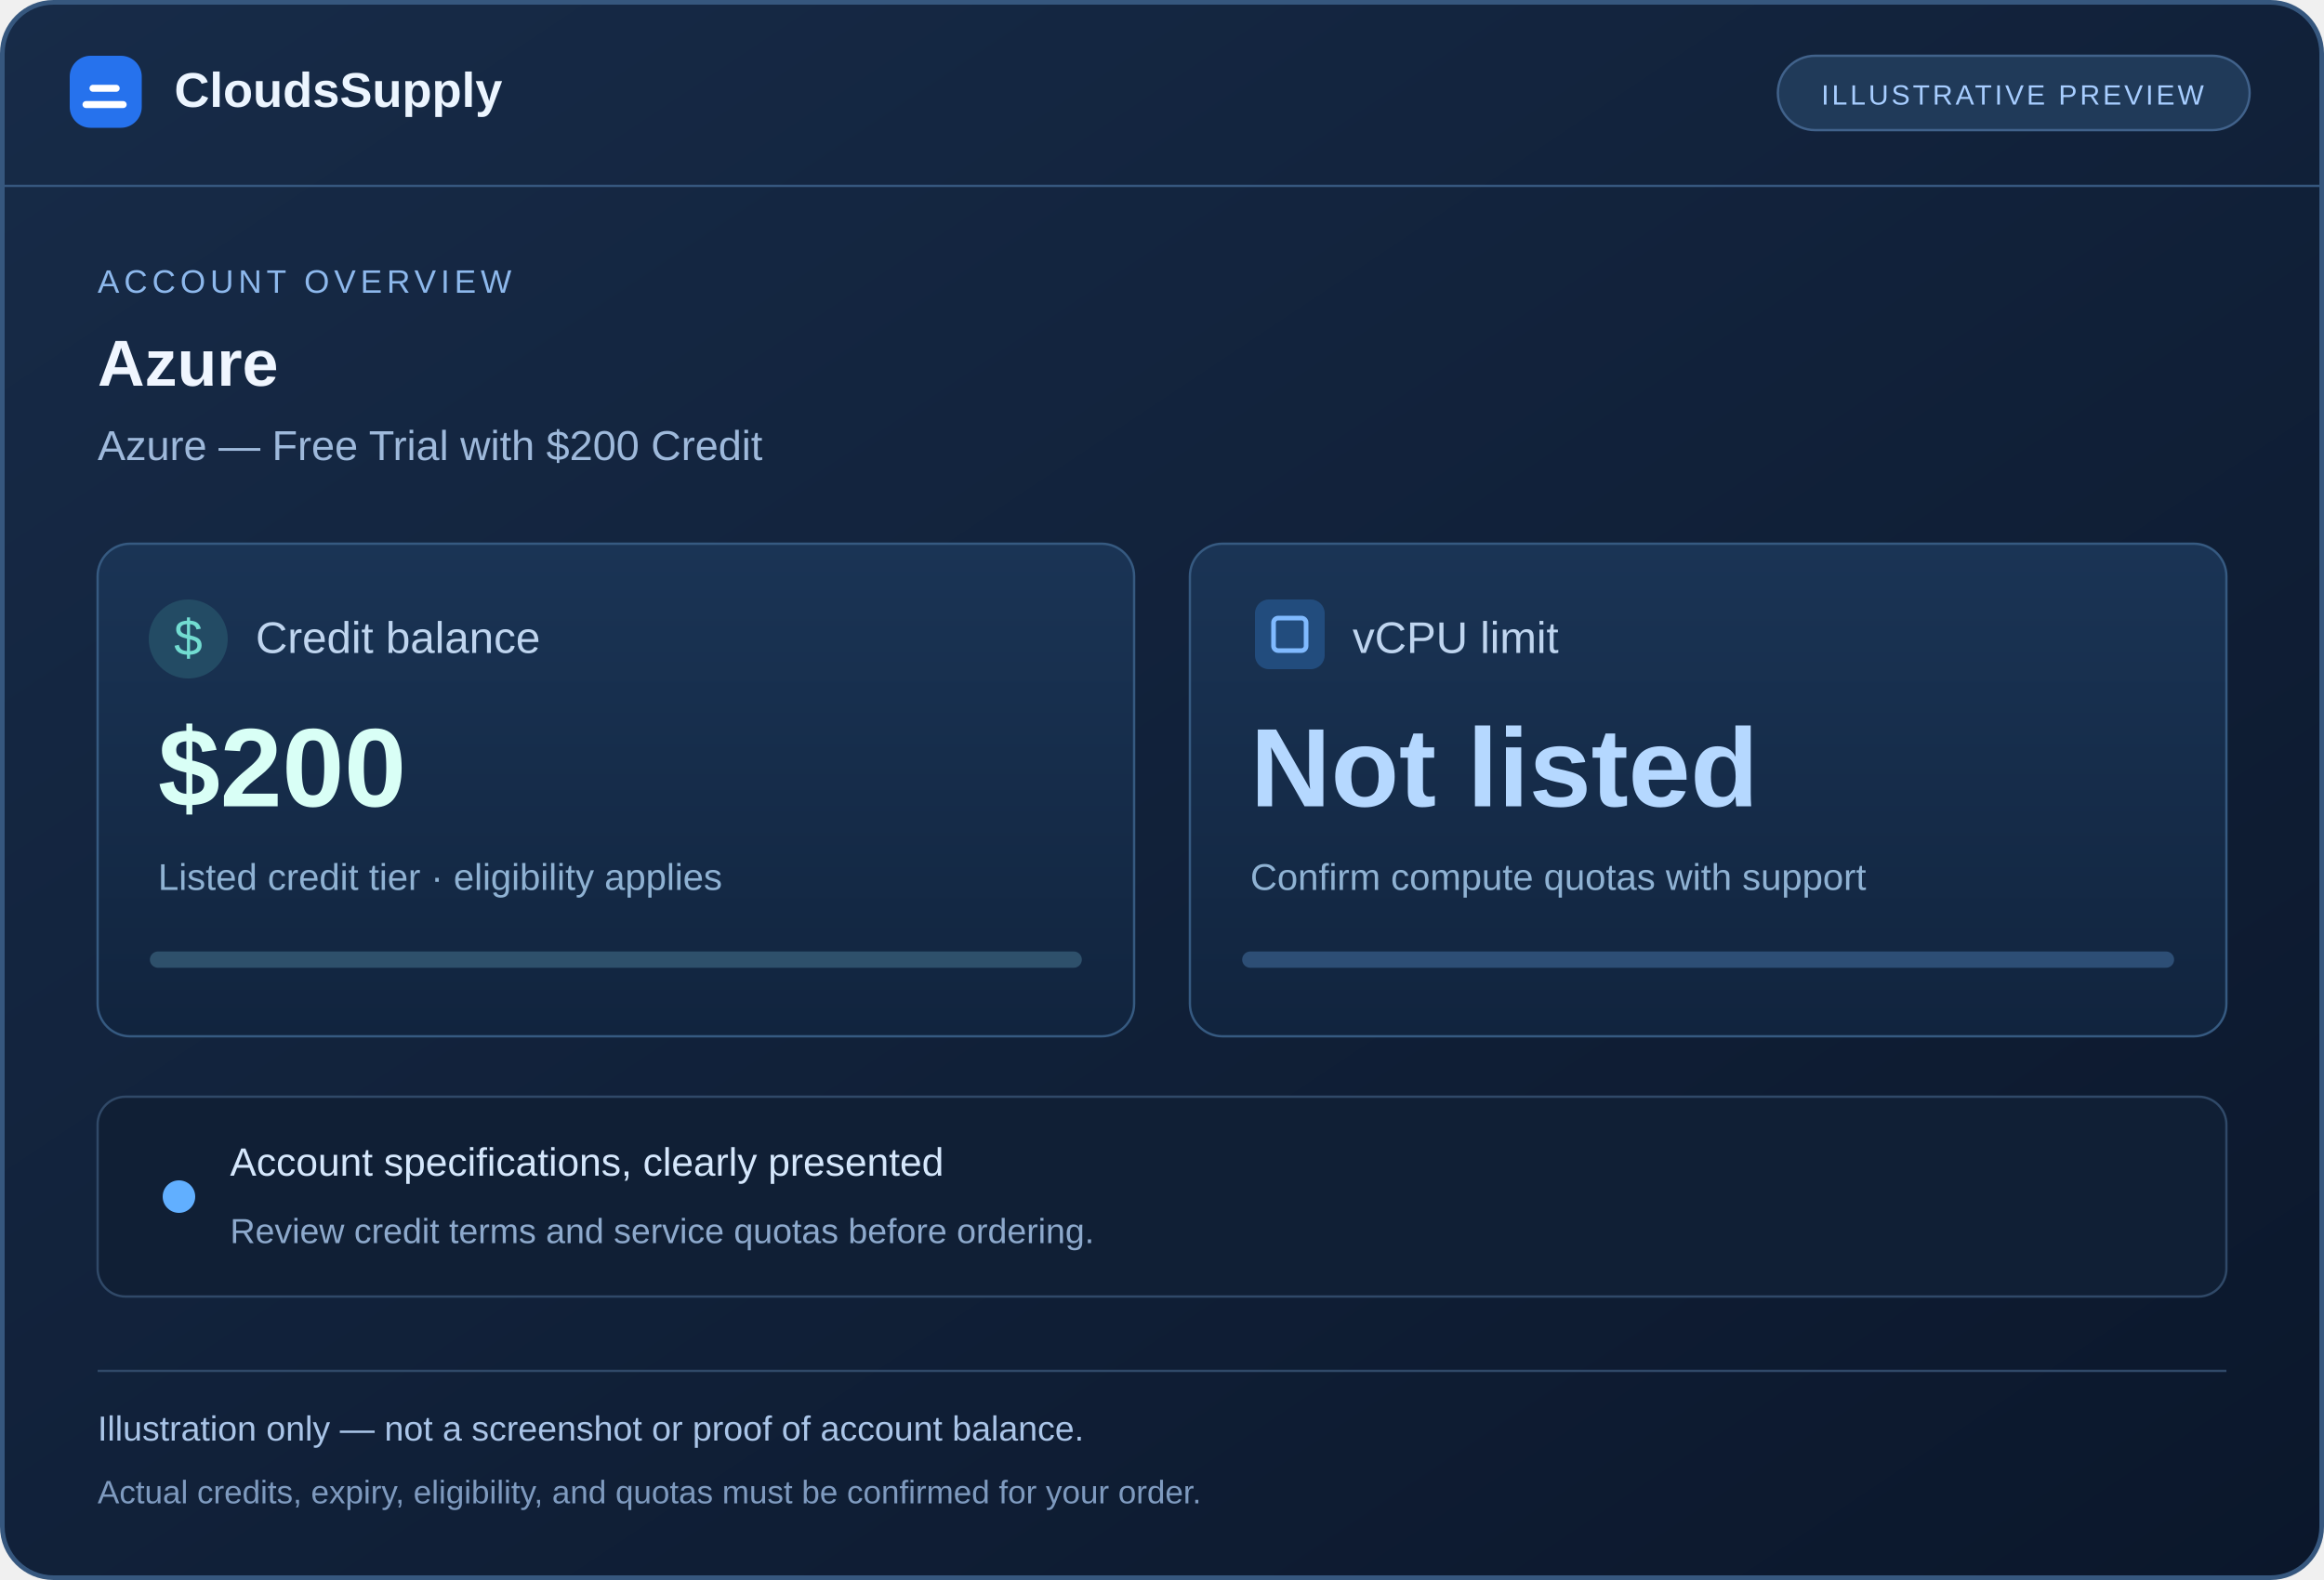
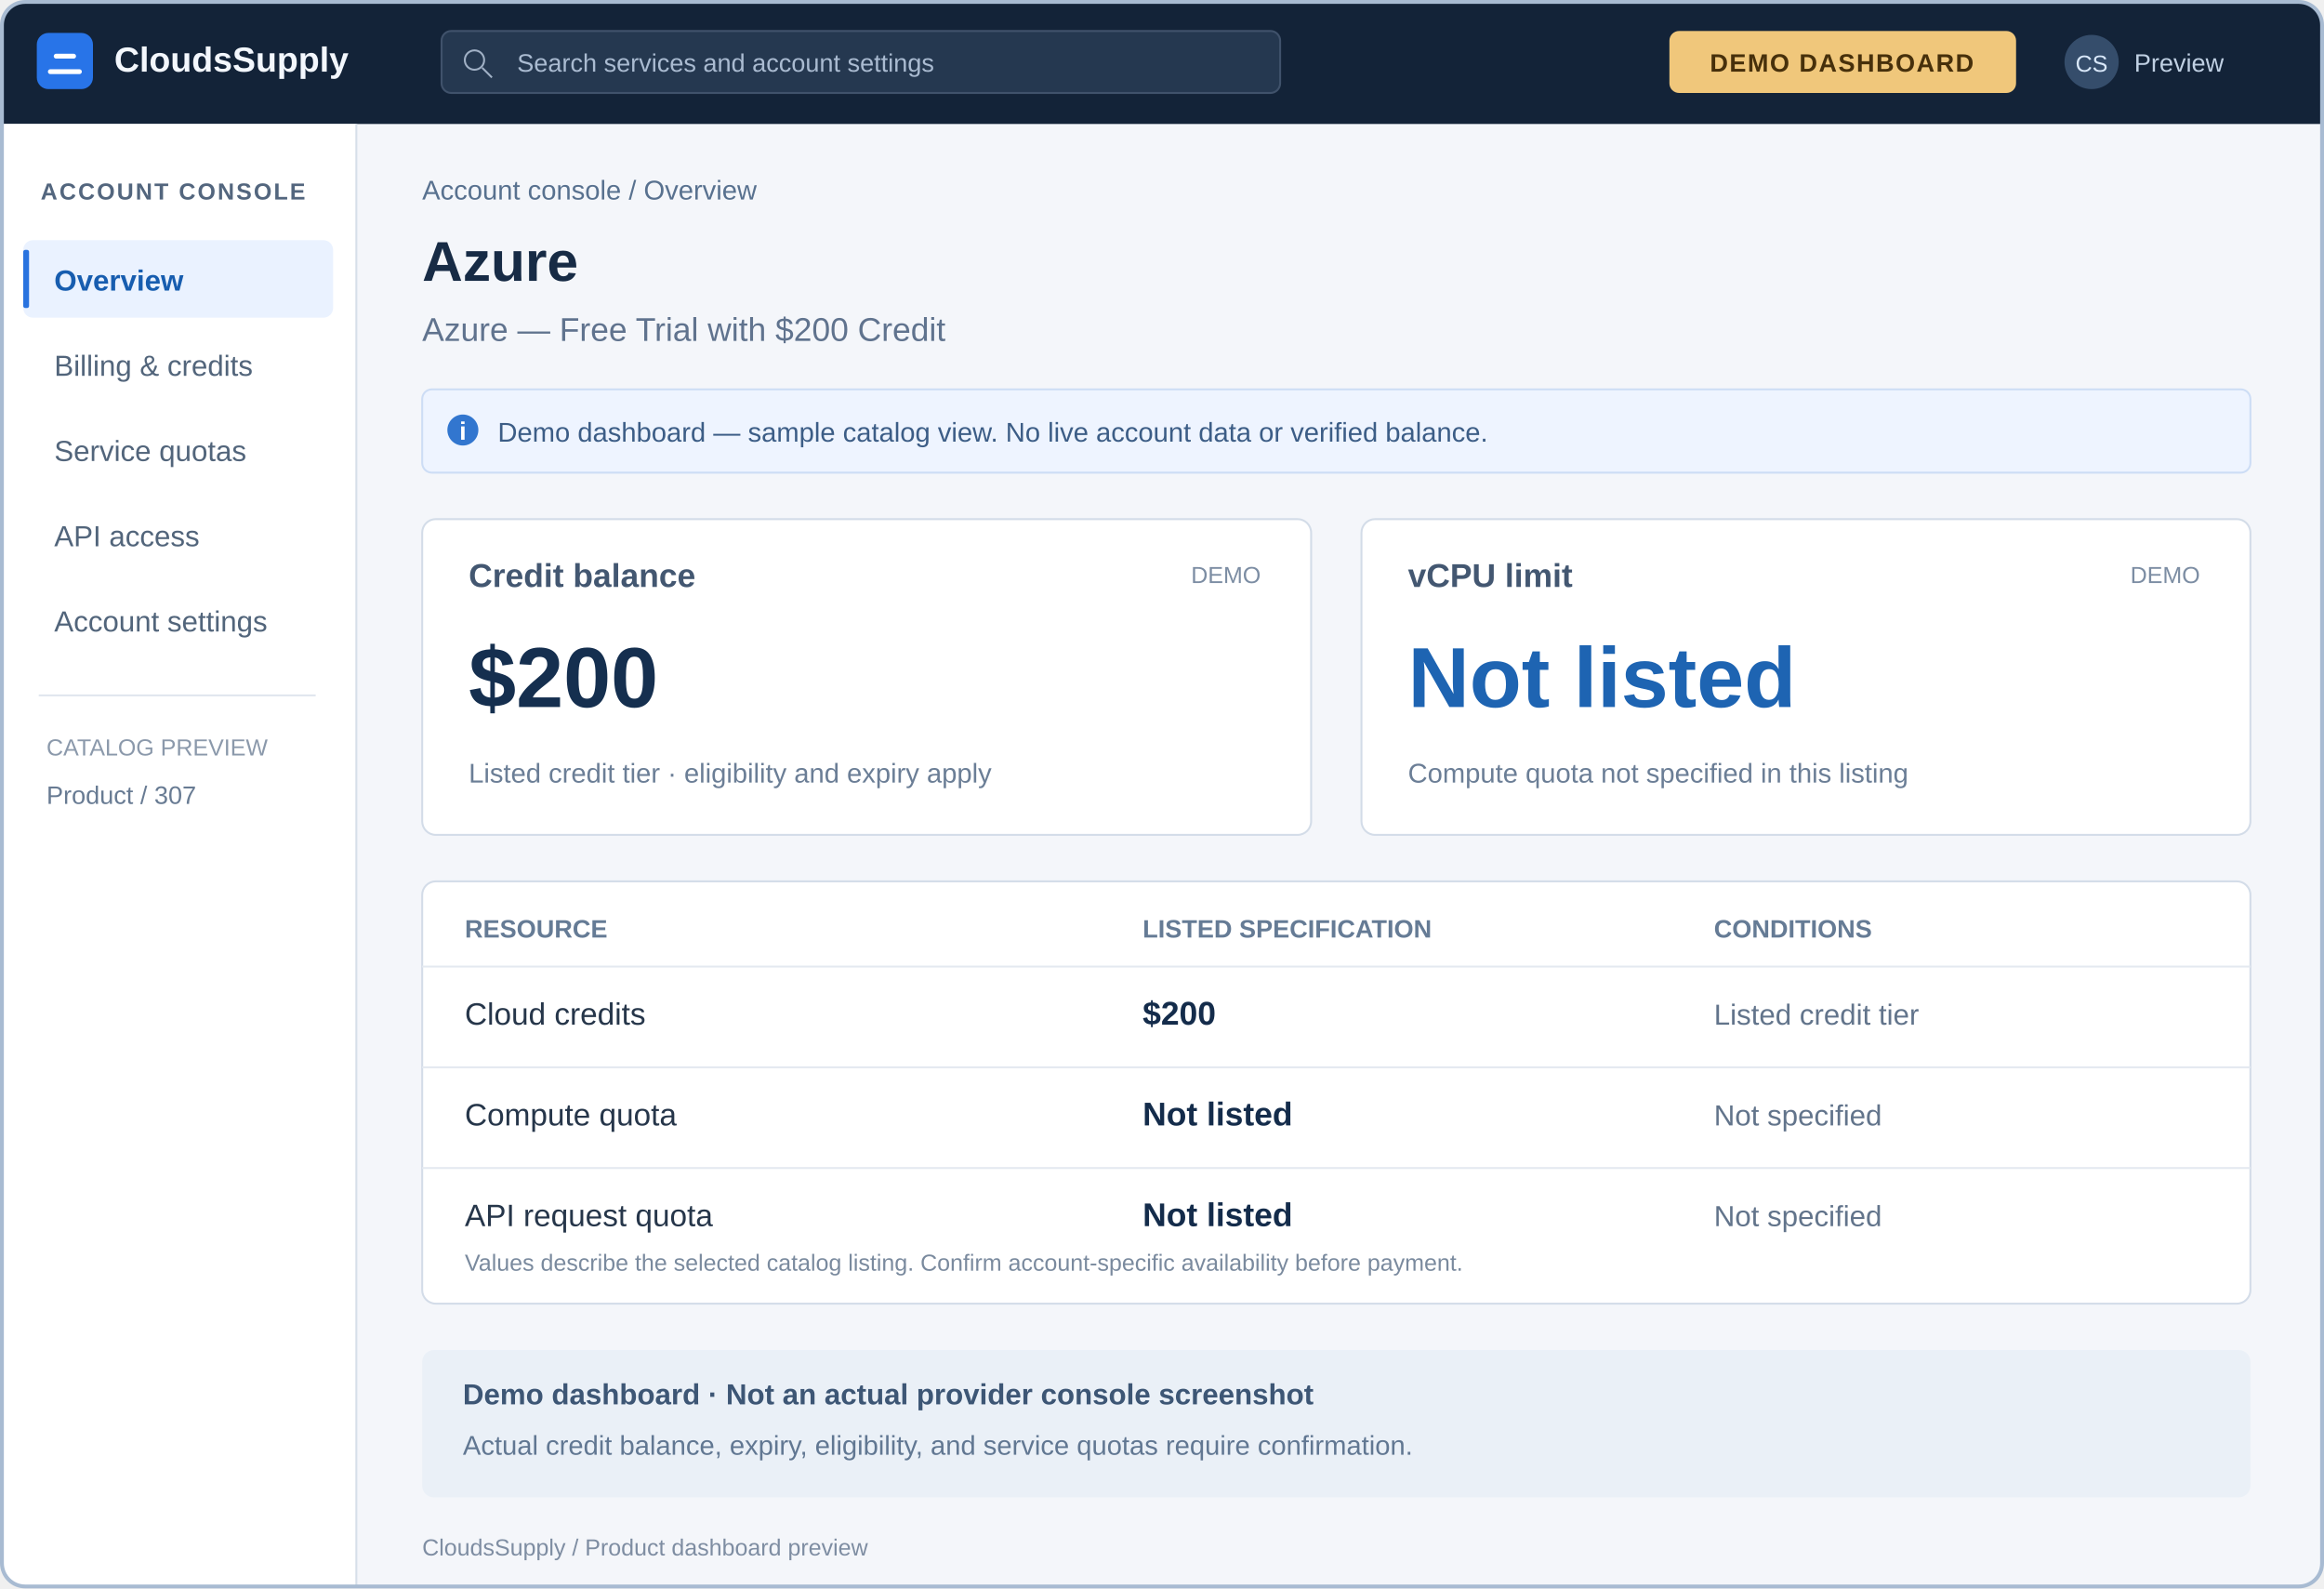
- <svg xmlns="http://www.w3.org/2000/svg" width="1000" height="680" viewBox="0 0 1000 680" role="img" aria-labelledby="title description">
+ <svg xmlns="http://www.w3.org/2000/svg" width="1200" height="820" viewBox="0 0 1200 820" role="img" aria-labelledby="title description">
  <defs>
-     <linearGradient id="bg" x2="1" y2="1">
-       <stop stop-color="#172b48" />
-       <stop offset="1" stop-color="#0b172b" />
-     </linearGradient>
-     <linearGradient id="card" x2="0" y2="1">
-       <stop stop-color="#1a3455" />
-       <stop offset="1" stop-color="#11243e" />
-     </linearGradient>
+     <clipPath id="frame">
+       <rect x="1" y="1" width="1198" height="818" rx="12" />
+     </clipPath>
  </defs>
-   <rect x="1" y="1" width="998" height="678" rx="22" fill="url(#bg)" stroke="#36577e" stroke-width="2" />
-   <path d="M1 80H999" stroke="#36577e" />
-   <rect x="30" y="24" width="31" height="31" rx="9" fill="#2672ed" />
-   <path d="M37 45h16m-13-7h10" stroke="#fff" stroke-width="3" stroke-linecap="round" />
-   <g font-family="Arial,Helvetica,sans-serif">
-     <text x="75" y="46" fill="#ecf5ff" font-size="21" font-weight="700">CloudsSupply</text>
-     <rect x="765" y="24" width="203" height="32" rx="16" fill="#203a59" stroke="#41628b" />
-     <text x="866" y="45" fill="#a7cdff" text-anchor="middle" font-size="12" letter-spacing="1.2">ILLUSTRATIVE PREVIEW</text>
-     <text x="42" y="126" fill="#8db8ec" font-size="14" letter-spacing="2">ACCOUNT OVERVIEW</text>
-     <text x="42" y="166" fill="#f0f6ff" font-size="28" font-weight="700">Azure</text>
-     <text x="42" y="198" fill="#9eb9db" font-size="18">Azure — Free Trial with $200 Credit</text>
-     <rect x="42" y="234" width="446" height="212" rx="14" fill="url(#card)" stroke="#365a81" />
-     <rect x="512" y="234" width="446" height="212" rx="14" fill="url(#card)" stroke="#365a81" />
-     <circle cx="81" cy="275" r="17" fill="#234b64" />
-     <text x="81" y="282" text-anchor="middle" fill="#72dcd1" font-size="22">$</text>
-     <text x="110" y="281" fill="#bfd5ef" font-size="19">Credit balance</text>
-     <text x="68" y="347" fill="#d9fff6" font-size="48" font-weight="700">$200</text>
-     <text x="68" y="383" fill="#8fb2d3" font-size="16">Listed credit tier · eligibility applies</text>
-     <path d="M68 413H462" stroke="#2e506b" stroke-width="7" stroke-linecap="round" />
-     <rect x="540" y="258" width="30" height="30" rx="6" fill="#224c7d" />
-     <rect x="548" y="266" width="14" height="14" rx="2" fill="none" stroke="#80baff" stroke-width="2" />
-     <text x="582" y="281" fill="#bfd5ef" font-size="19">vCPU limit</text>
-     <text x="538" y="347" fill="#b5d8ff" font-size="48" font-weight="700">Not listed</text>
-     <text x="538" y="383" fill="#8fb2d3" font-size="16">Confirm compute quotas with support</text>
-     <path d="M538 413H932" stroke="#2d4e75" stroke-width="7" stroke-linecap="round" />
-     <rect x="42" y="472" width="916" height="86" rx="12" fill="#101f35" stroke="#304968" />
-     <circle cx="77" cy="515" r="7" fill="#61afff" />
-     <text x="99" y="506" fill="#d5e7fc" font-size="17">Account specifications, clearly presented</text>
-     <text x="99" y="535" fill="#8da9cc" font-size="15">Review credit terms and service quotas before ordering.</text>
-     <path d="M42 590H958" stroke="#304968" />
-     <text x="42" y="620" fill="#aac5e8" font-size="15">Illustration only — not a screenshot or proof of account balance.</text>
-     <text x="42" y="647" fill="#7e9abf" font-size="14">Actual credits, expiry, eligibility, and quotas must be confirmed for your order.</text>
+   <g clip-path="url(#frame)" font-family="Arial,Helvetica,sans-serif">
+     <path d="M0 0H1200V820H0Z" fill="#f4f6fa" />
+     <path d="M0 0H1200V64H0Z" fill="#132338" />
+     <rect x="19" y="17" width="29" height="29" rx="6" fill="#2874e8" />
+     <path d="M26 37h15m-12-8h9" stroke="#fff" stroke-width="2.5" stroke-linecap="round" />
+     <text x="59" y="37" fill="#f3f7fd" font-size="18" font-weight="700">CloudsSupply</text>
+     <rect x="228" y="16" width="433" height="32" rx="5" fill="#253850" stroke="#40526b" />
+     <circle cx="245" cy="31" r="5" stroke="#a0b0c5" fill="none" />
+     <path d="m249 35 5 5" stroke="#a0b0c5" />
+     <text x="267" y="37" fill="#aabbd1" font-size="13">Search services and account settings</text>
+     <rect x="862" y="16" width="179" height="32" rx="5" fill="#f0c77b" />
+     <text x="951" y="37" text-anchor="middle" fill="#47300b" font-size="13" font-weight="700" letter-spacing=".7">DEMO DASHBOARD</text>
+     <circle cx="1080" cy="32" r="14" fill="#354d6b" />
+     <text x="1080" y="37" text-anchor="middle" fill="#d9e8fa" font-size="12">CS</text>
+     <text x="1102" y="37" fill="#c0d0e3" font-size="13">Preview</text>
+     <path d="M0 64H184V820H0Z" fill="#fff" />
+     <path d="M184 64V820" stroke="#d6dfe9" />
+     <text x="21" y="103" fill="#53667e" font-size="12" font-weight="700" letter-spacing="1">ACCOUNT CONSOLE</text>
+     <rect x="12" y="124" width="160" height="40" rx="5" fill="#eaf2ff" />
+     <rect x="12" y="129" width="3" height="30" rx="1" fill="#2973df" />
+     <text x="28" y="150" fill="#175daf" font-size="15" font-weight="700">Overview</text>
+     <text x="28" y="194" fill="#52657b" font-size="15">Billing &amp; credits</text>
+     <text x="28" y="238" fill="#52657b" font-size="15">Service quotas</text>
+     <text x="28" y="282" fill="#52657b" font-size="15">API access</text>
+     <text x="28" y="326" fill="#52657b" font-size="15">Account settings</text>
+     <path d="M20 359H163" stroke="#e0e6ee" />
+     <text x="24" y="390" fill="#8b99ab" font-size="12">CATALOG PREVIEW</text>
+     <text x="24" y="415" fill="#687b93" font-size="13">Product / 307</text>
+     <text x="218" y="103" fill="#58718f" font-size="14">Account console / Overview</text>
+     <text x="218" y="145" fill="#172b45" font-size="29" font-weight="700">Azure</text>
+     <text x="218" y="176" fill="#60738e" font-size="17">Azure — Free Trial with $200 Credit</text>
+     <rect x="218" y="201" width="944" height="43" rx="5" fill="#eef4ff" stroke="#cdddf5" />
+     <circle cx="239" cy="222" r="8" fill="#3276cf" />
+     <text x="239" y="227" text-anchor="middle" fill="white" font-size="13" font-weight="700">i</text>
+     <text x="257" y="228" fill="#3c5d86" font-size="14">Demo dashboard — sample catalog view. No live account data or verified balance.</text>
+     <rect x="218" y="268" width="459" height="163" rx="7" fill="#fff" stroke="#d3dce8" />
+     <rect x="703" y="268" width="459" height="163" rx="7" fill="#fff" stroke="#d3dce8" />
+     <text x="242" y="303" fill="#435771" font-size="17" font-weight="600">Credit balance</text>
+     <text x="651" y="301" fill="#7c8da3" text-anchor="end" font-size="12">DEMO</text>
+     <text x="242" y="365" fill="#152f4f" font-size="44" font-weight="700">$200</text>
+     <text x="242" y="404" fill="#6b7e96" font-size="14">Listed credit tier · eligibility and expiry apply</text>
+     <text x="727" y="303" fill="#435771" font-size="17" font-weight="600">vCPU limit</text>
+     <text x="1136" y="301" fill="#7c8da3" text-anchor="end" font-size="12">DEMO</text>
+     <text x="727" y="365" fill="#1e64b2" font-size="44" font-weight="700">Not listed</text>
+     <text x="727" y="404" fill="#6b7e96" font-size="14">Compute quota not specified in this listing</text>
+     <rect x="218" y="455" width="944" height="218" rx="7" fill="#fff" stroke="#d3dce8" />
+     <text x="240" y="484" fill="#657b95" font-size="13" font-weight="700">RESOURCE</text>
+     <text x="590" y="484" fill="#657b95" font-size="13" font-weight="700">LISTED SPECIFICATION</text>
+     <text x="885" y="484" fill="#657b95" font-size="13" font-weight="700">CONDITIONS</text>
+     <path d="M218 499H1162" stroke="#e4e9f0" />
+     <text x="240" y="529" fill="#26364a" font-size="16">Cloud credits</text>
+     <text x="590" y="529" fill="#142c4b" font-size="17" font-weight="600">$200</text>
+     <text x="885" y="529" fill="#62748b" font-size="15">Listed credit tier</text>
+     <path d="M218 551H1162" stroke="#e4e9f0" />
+     <text x="240" y="581" fill="#26364a" font-size="16">Compute quota</text>
+     <text x="590" y="581" fill="#142c4b" font-size="17" font-weight="600">Not listed</text>
+     <text x="885" y="581" fill="#62748b" font-size="15">Not specified</text>
+     <path d="M218 603H1162" stroke="#e4e9f0" />
+     <text x="240" y="633" fill="#26364a" font-size="16">API request quota</text>
+     <text x="590" y="633" fill="#142c4b" font-size="17" font-weight="600">Not listed</text>
+     <text x="885" y="633" fill="#62748b" font-size="15">Not specified</text>
+     <text x="240" y="656" fill="#7a8a9e" font-size="12">Values describe the selected catalog listing. Confirm account-specific availability before payment.</text>
+     <rect x="218" y="697" width="944" height="76" rx="6" fill="#eaf0f7" />
+     <text x="239" y="725" fill="#3d5675" font-size="15" font-weight="700">Demo dashboard · Not an actual provider console screenshot</text>
+     <text x="239" y="751" fill="#617792" font-size="14">Actual credit balance, expiry, eligibility, and service quotas require confirmation.</text>
+     <text x="218" y="803" fill="#7e8da2" font-size="12">CloudsSupply / Product dashboard preview</text>
  </g>
+   <rect x="1" y="1" width="1198" height="818" rx="12" fill="none" stroke="#a8bbd2" stroke-width="2" />
</svg>
